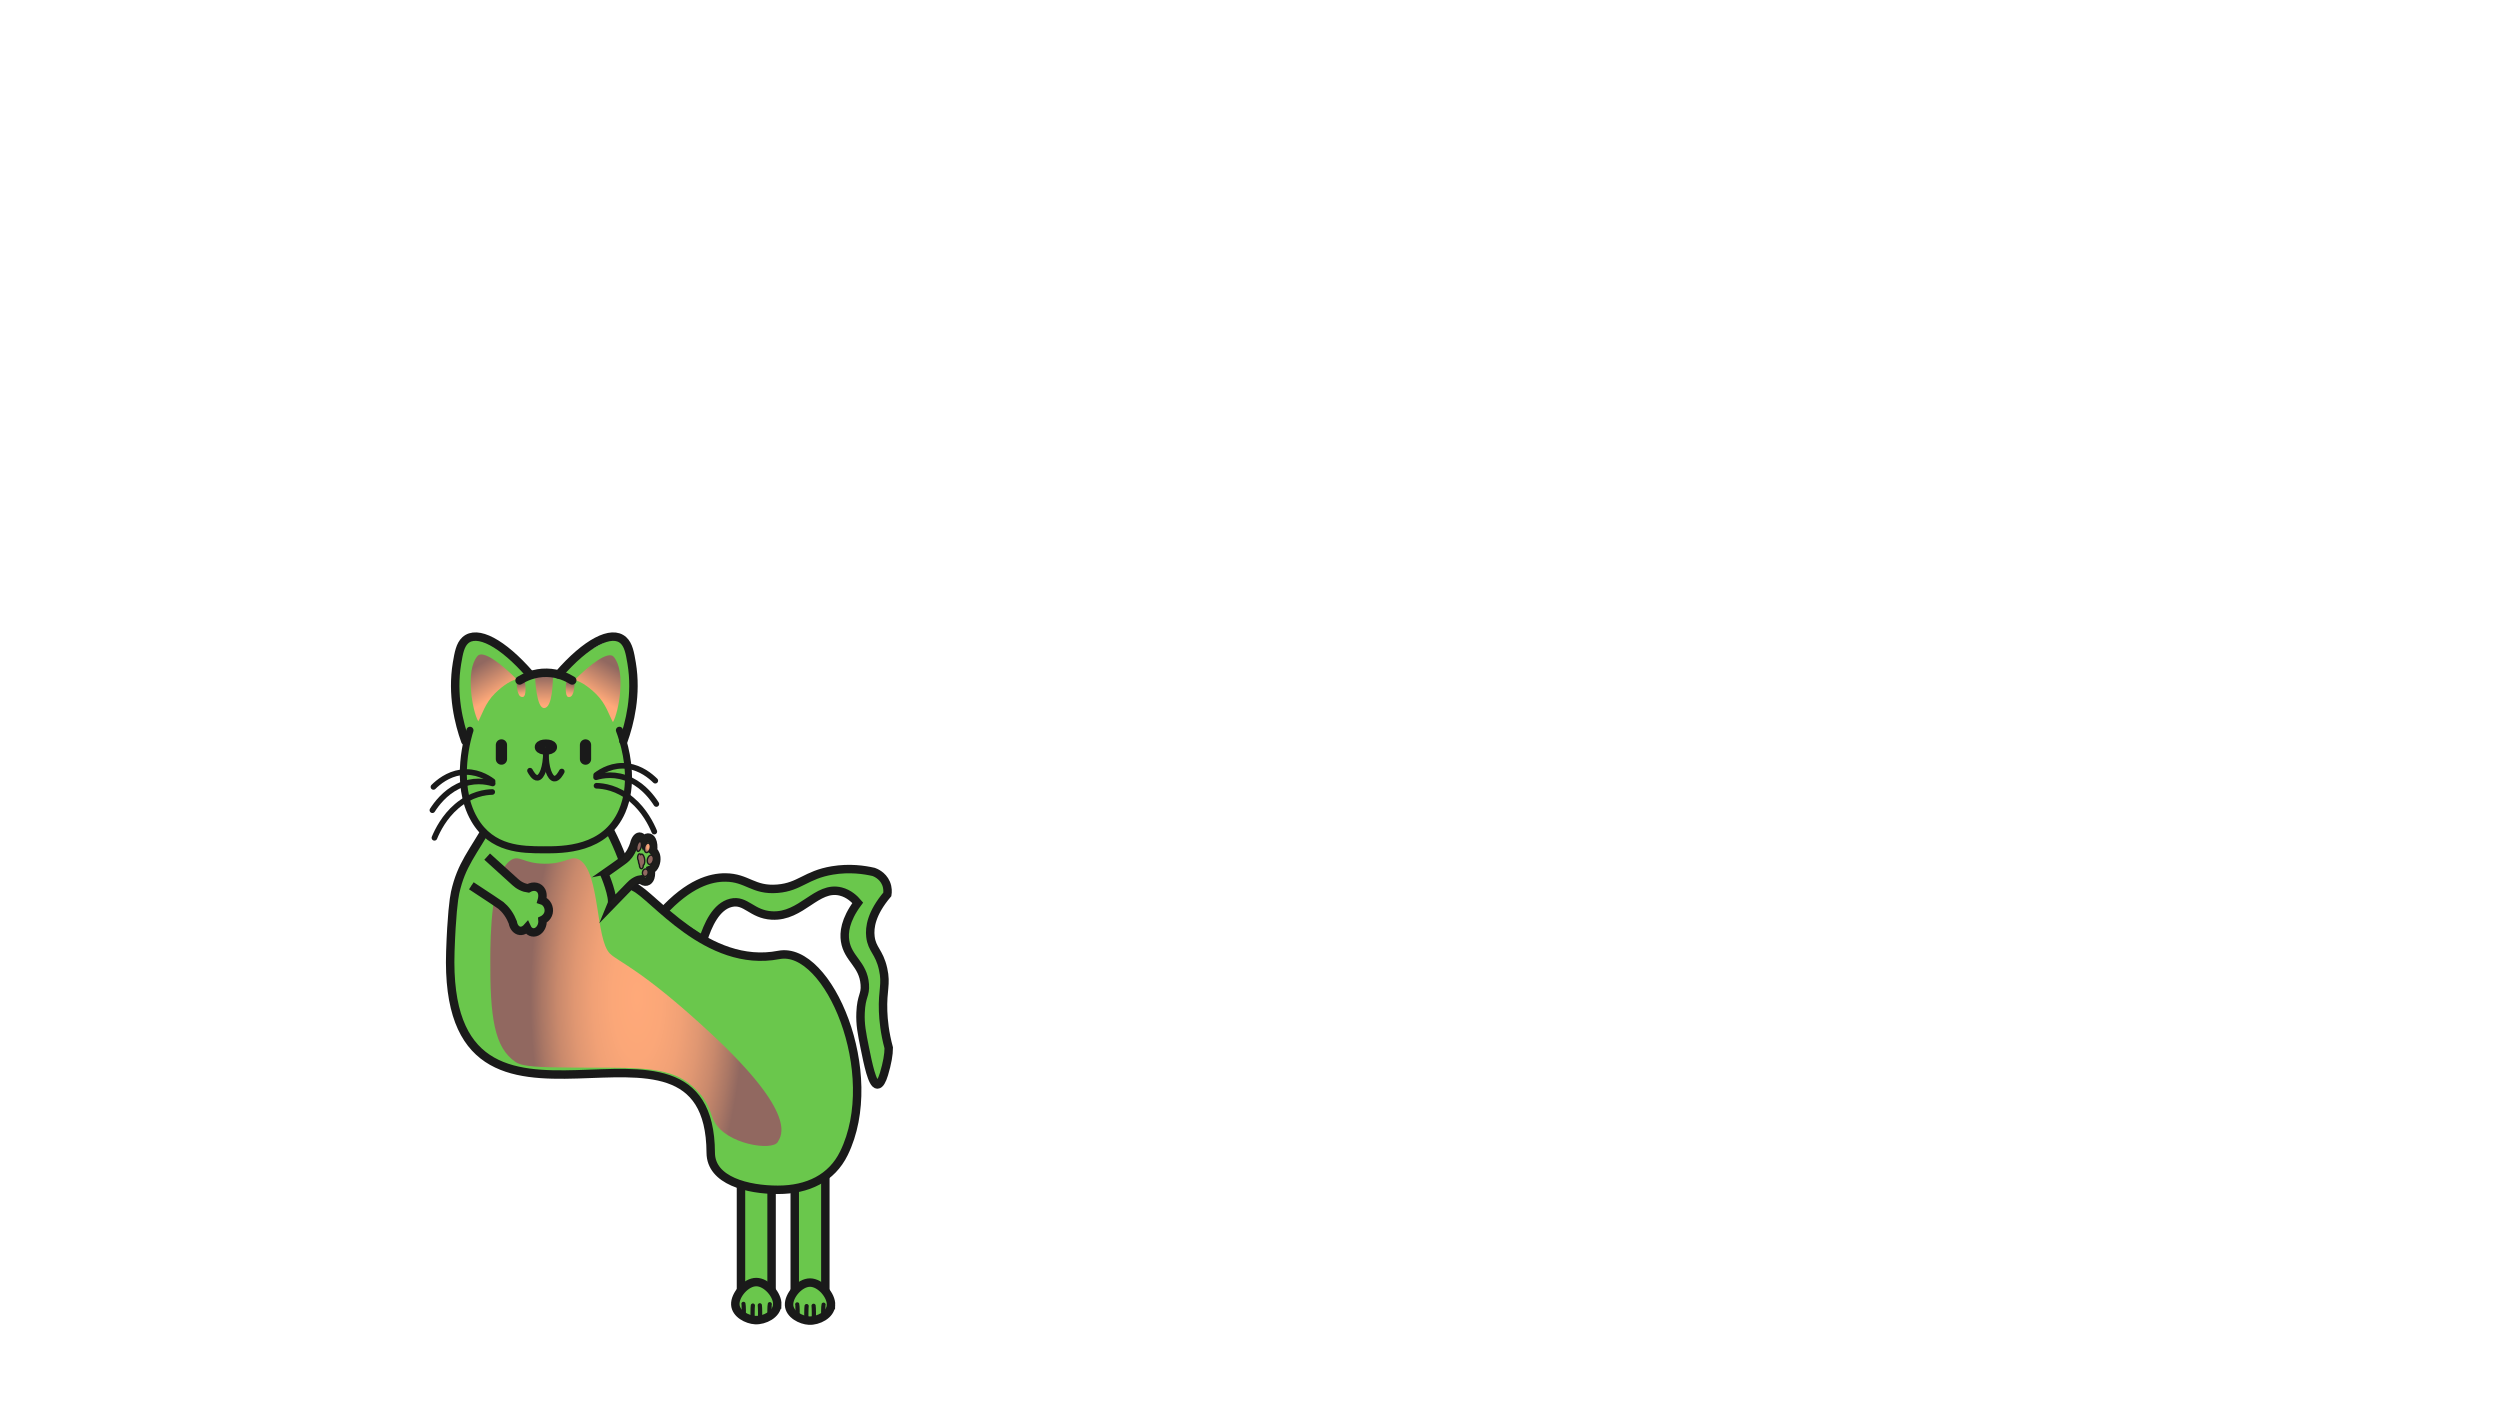
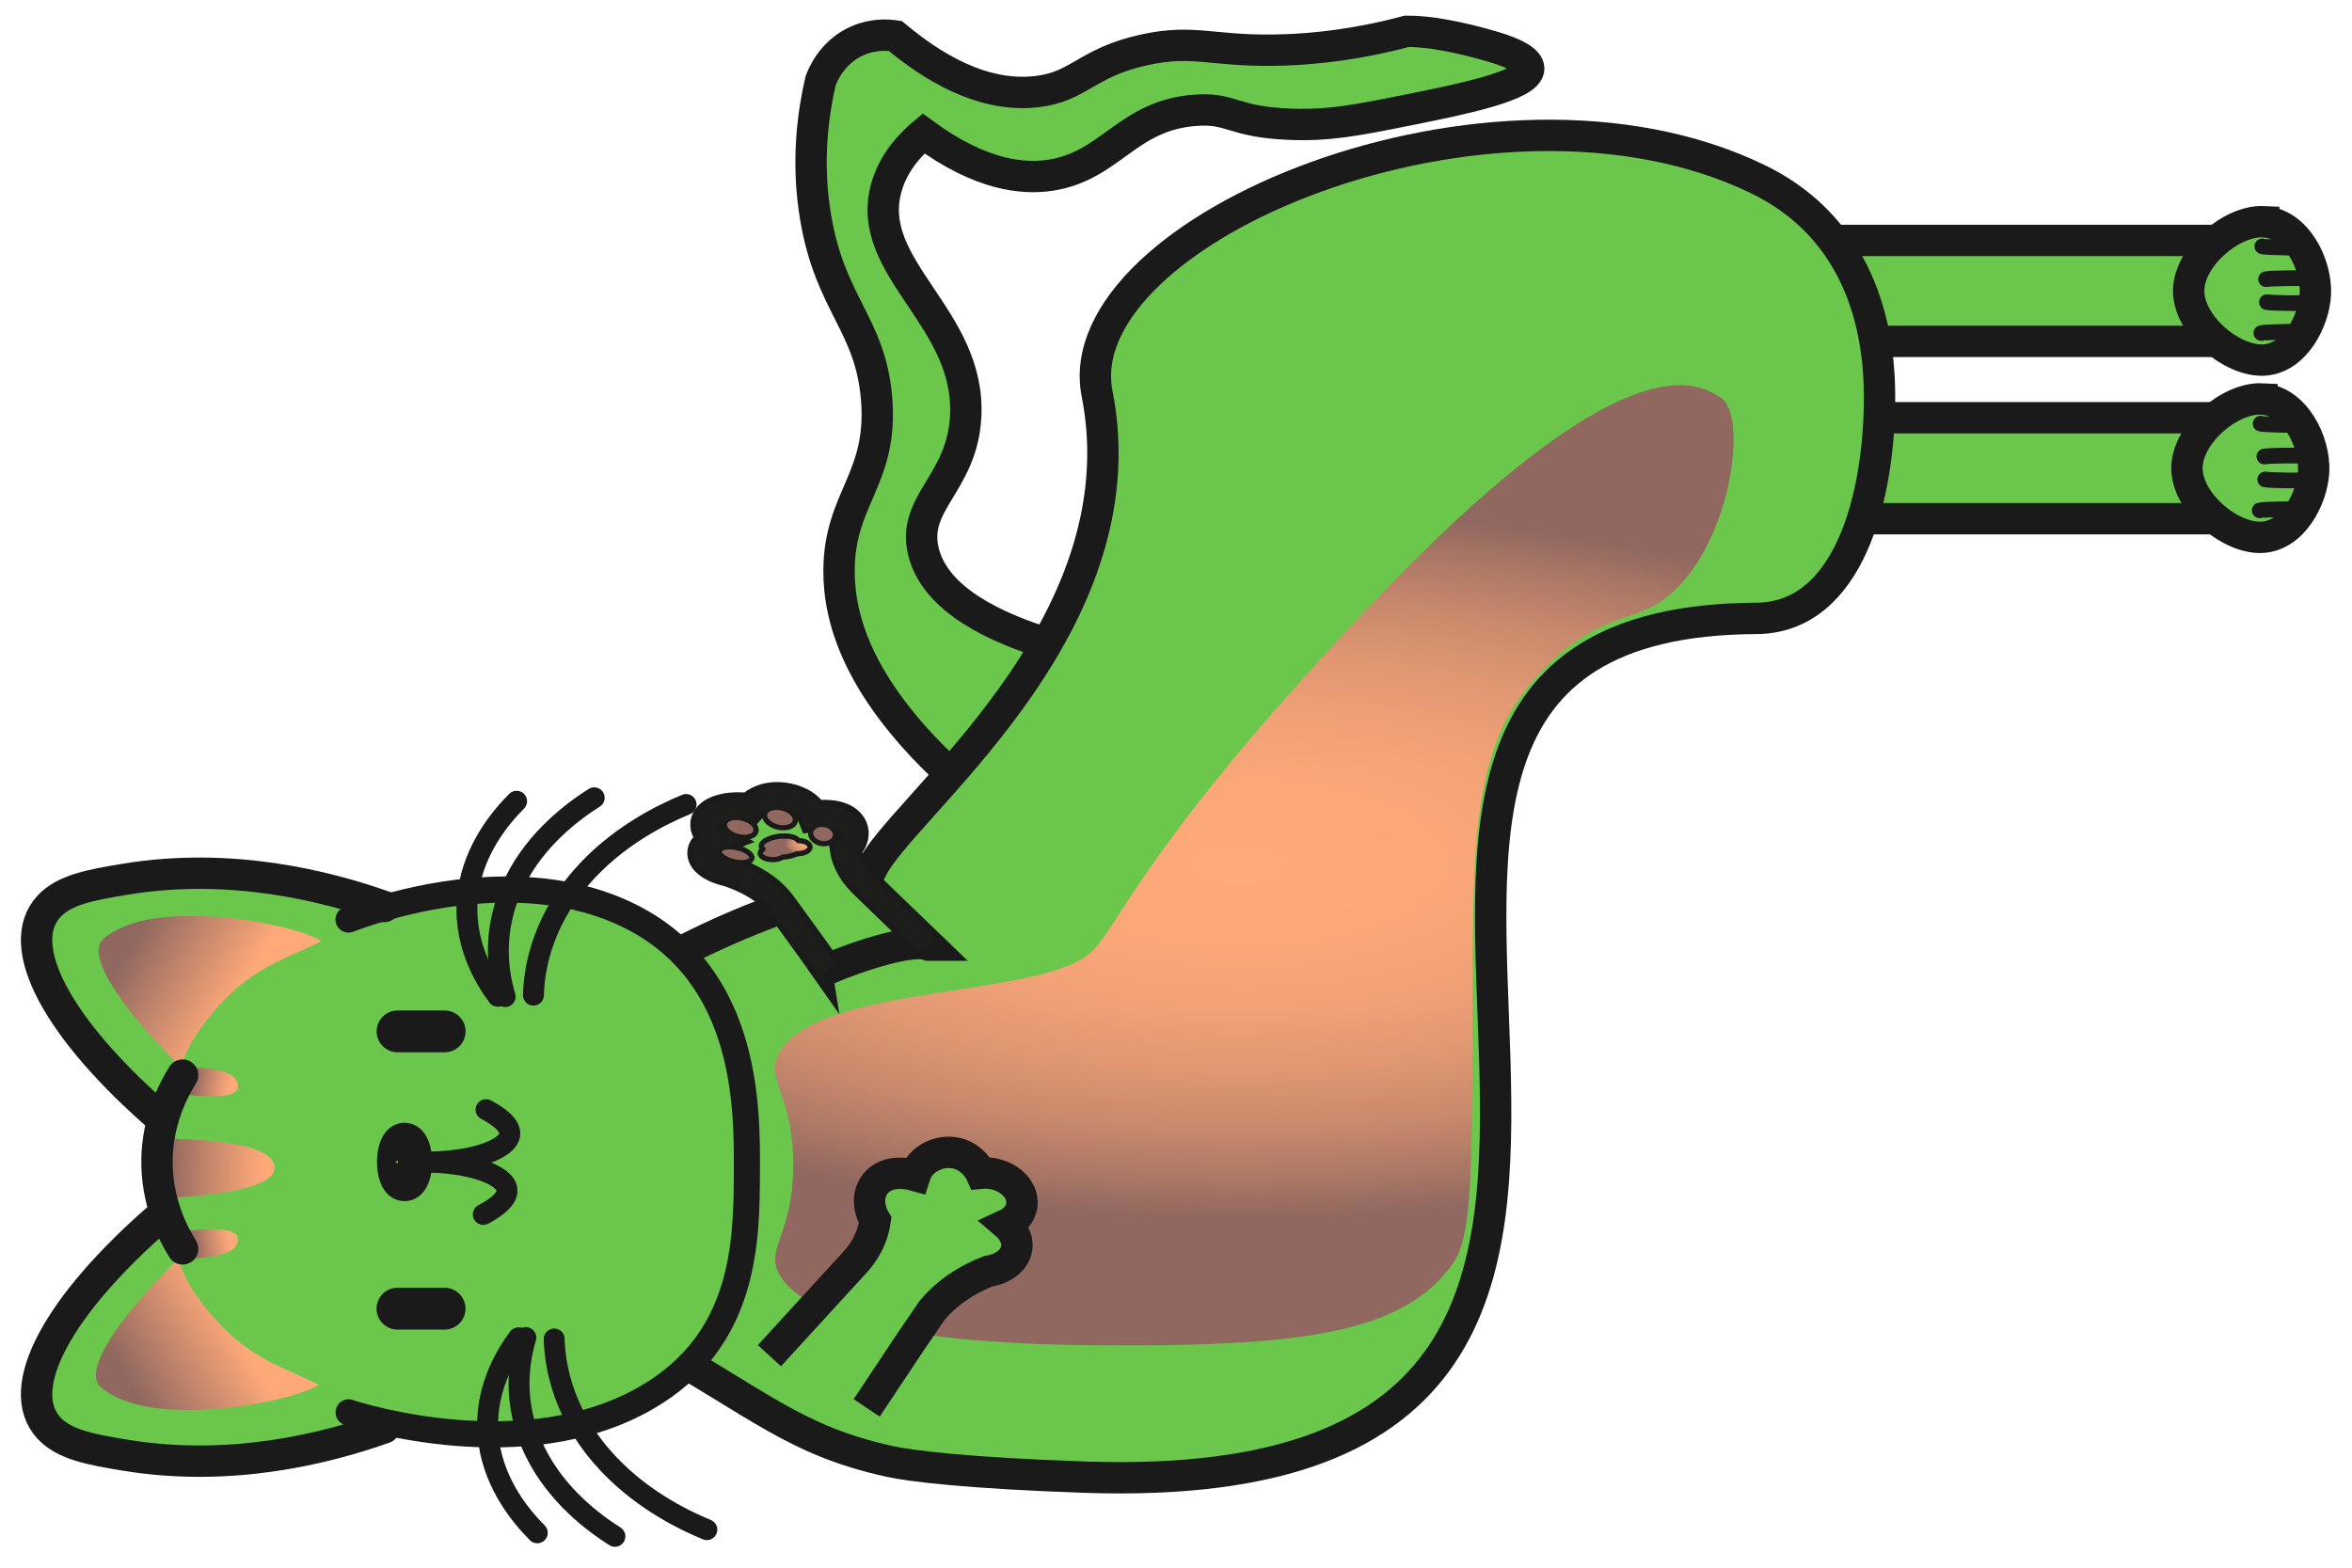
- <svg xmlns="http://www.w3.org/2000/svg" xmlns:xlink="http://www.w3.org/1999/xlink" id="S" viewBox="0 0 1774.99 1010">
+ <svg xmlns="http://www.w3.org/2000/svg" xmlns:xlink="http://www.w3.org/1999/xlink" id="Calque_1" viewBox="0 0 450 300">
  <defs>
-     <style>.cls-1{fill:url(#Dégradé_sans_nom_1085-4);}.cls-1,.cls-2,.cls-3,.cls-4,.cls-5,.cls-6,.cls-7,.cls-8,.cls-9,.cls-10,.cls-11,.cls-12{stroke:#1a1a1a;}.cls-1,.cls-2,.cls-3,.cls-4,.cls-5,.cls-8,.cls-13,.cls-10{stroke-miterlimit:10;}.cls-2{fill:url(#Dégradé_sans_nom_1085-6);}.cls-3{fill:url(#Dégradé_sans_nom_1085-5);}.cls-4{fill:url(#Dégradé_sans_nom_1085-2);}.cls-5{fill:url(#Dégradé_sans_nom_1085-3);}.cls-6{stroke-width:5px;}.cls-6,.cls-7,.cls-8,.cls-13,.cls-9,.cls-12{fill:none;}.cls-6,.cls-7,.cls-8,.cls-9,.cls-11,.cls-12{stroke-linecap:round;}.cls-6,.cls-7,.cls-9,.cls-11,.cls-12{stroke-linejoin:round;}.cls-14{fill:url(#Dégradé_sans_nom_25-2);}.cls-14,.cls-15,.cls-16,.cls-17,.cls-18,.cls-19,.cls-20,.cls-21{stroke-width:0px;}.cls-15{fill:url(#Dégradé_sans_nom_25-3);}.cls-16{fill:url(#Dégradé_sans_nom_26-2);}.cls-17{fill:url(#Dégradé_sans_nom_1086);}.cls-18{fill:url(#Dégradé_sans_nom_1085);}.cls-7,.cls-8,.cls-13{stroke-width:4px;}.cls-13{stroke:#1d1d1b;}.cls-9{stroke-width:8px;}.cls-10,.cls-11,.cls-19{fill:#6ac74c;}.cls-10,.cls-12{stroke-width:6px;}.cls-11{stroke-width:3px;}.cls-20{fill:url(#Dégradé_sans_nom_26);}.cls-21{fill:url(#Dégradé_sans_nom_25);}</style>
-     <radialGradient id="Dégradé_sans_nom_1085" cx="343.47" cy="746.67" fx="343.47" fy="746.67" r="152.57" gradientTransform="translate(256.61 -344.66) scale(.57 1.41)" gradientUnits="userSpaceOnUse">
+     <style>.cls-1{fill:url(#Dégradé_sans_nom_7-6);}.cls-1,.cls-2,.cls-3,.cls-4,.cls-5,.cls-6,.cls-7,.cls-8,.cls-9,.cls-10,.cls-11,.cls-12,.cls-13{stroke:#1a1a1a;}.cls-1,.cls-5,.cls-14,.cls-7{stroke-miterlimit:10;}.cls-2{stroke-width:5px;}.cls-2,.cls-3,.cls-4,.cls-5,.cls-6,.cls-8,.cls-13{stroke-linecap:round;}.cls-2,.cls-3,.cls-4,.cls-6,.cls-8,.cls-13{stroke-linejoin:round;}.cls-2,.cls-3,.cls-5,.cls-14,.cls-6,.cls-13{fill:none;}.cls-15{fill:url(#Dégradé_sans_nom_11-2);}.cls-15,.cls-16,.cls-17,.cls-18,.cls-19,.cls-20,.cls-21,.cls-22{stroke-width:0px;}.cls-16{fill:url(#Dégradé_sans_nom_12-2);}.cls-17{fill:url(#Dégradé_sans_nom_12-3);}.cls-18{fill:url(#Dégradé_sans_nom_7);}.cls-19{fill:url(#Dégradé_sans_nom_2);}.cls-3,.cls-5,.cls-14{stroke-width:4px;}.cls-4{fill:#1a1a1a;}.cls-4,.cls-6{stroke-width:8px;}.cls-14{stroke:#1d1d1b;}.cls-7,.cls-8,.cls-20{fill:#6ac74c;}.cls-7,.cls-13{stroke-width:6px;}.cls-8{stroke-width:3px;}.cls-9{fill:url(#Dégradé_sans_nom_7-3);stroke-miterlimit:10;stroke-width:1px;}.cls-10{fill:url(#Dégradé_sans_nom_7-5);stroke-miterlimit:10;stroke-width:1px;}.cls-11{fill:url(#Dégradé_sans_nom_7-2);stroke-miterlimit:10;stroke-width:1px;}.cls-12{fill:url(#Dégradé_sans_nom_7-4);stroke-miterlimit:10;stroke-width:1px;}.cls-21{fill:url(#Dégradé_sans_nom_12);}.cls-22{fill:url(#Dégradé_sans_nom_11);}</style>
+     <radialGradient id="Dégradé_sans_nom_7" cx="-160.14" cy="-48.32" fx="-160.14" fy="-48.32" r="152.57" gradientTransform="translate(175.79 83.63) rotate(-90) scale(.51 -1.27)" gradientUnits="userSpaceOnUse">
      <stop offset="0" stop-color="#ffa979" />
      <stop offset=".2" stop-color="#fba778" />
      <stop offset=".36" stop-color="#f1a176" />
      <stop offset=".51" stop-color="#e09772" />
      <stop offset=".65" stop-color="#c9896c" />
      <stop offset=".78" stop-color="#aa7765" />
      <stop offset=".87" stop-color="#916860" />
    </radialGradient>
-     <radialGradient id="Dégradé_sans_nom_1086" cx="2119.55" cy="1772.07" fx="2119.55" fy="1772.07" r="117.2" gradientTransform="translate(1025.17 397.69) rotate(118.5) scale(.28 .26) skewX(-8.57)" gradientUnits="userSpaceOnUse">
+     <radialGradient id="Dégradé_sans_nom_2" cx="1626.01" cy="-3346.89" fx="1626.01" fy="-3346.89" r="117.2" gradientTransform="translate(295.11 -577.43) rotate(28.26) scale(.25 -.23) skewX(9)" gradientUnits="userSpaceOnUse">
      <stop offset="0" stop-color="#c04c23" />
      <stop offset=".21" stop-color="#be4821" />
      <stop offset=".43" stop-color="#b83c1b" />
      <stop offset=".64" stop-color="#af2812" />
      <stop offset=".85" stop-color="#a20c05" />
      <stop offset=".93" stop-color="#9d0000" />
    </radialGradient>
-     <radialGradient id="Dégradé_sans_nom_1085-2" cx="433.5" cy="3135.06" fx="433.5" fy="3135.06" r="9.62" gradientTransform="translate(587.9 1334.38) rotate(-13.46) scale(.33 -.23) skewX(-5.65)" xlink:href="#Dégradé_sans_nom_1085" />
-     <radialGradient id="Dégradé_sans_nom_1085-3" cx="1172" cy="2846.85" fx="1172" fy="2846.85" r="9.62" gradientTransform="translate(717.82 1318.41) rotate(-26.16) scale(.37 -.26) skewX(-18.42)" xlink:href="#Dégradé_sans_nom_1085" />
-     <radialGradient id="Dégradé_sans_nom_1085-4" cx="1423.4" cy="2789.52" fx="1423.4" fy="2789.52" r="9.62" gradientTransform="translate(752.08 1303.06) rotate(-29.75) scale(.36 -.27) skewX(-22.59)" xlink:href="#Dégradé_sans_nom_1085" />
-     <radialGradient id="Dégradé_sans_nom_1085-5" cx="2621.38" cy="2504.7" fx="2621.38" fy="2504.7" r="9.62" gradientTransform="translate(918.26 1242.55) rotate(-44.85) scale(.25 -.31) skewX(-40.4)" xlink:href="#Dégradé_sans_nom_1085" />
-     <radialGradient id="Dégradé_sans_nom_1085-6" cx="1515.03" cy="3786.47" fx="1515.03" fy="3786.47" r="21.11" gradientTransform="translate(1056.73 573.91) rotate(-103.72) scale(.27 -.16) skewX(-16.45)" xlink:href="#Dégradé_sans_nom_1085" />
-     <linearGradient id="Dégradé_sans_nom_26" x1="351.48" y1="494.3" x2="336.4" y2="469" gradientUnits="userSpaceOnUse">
+     <radialGradient id="Dégradé_sans_nom_7-2" cx="2080.3" cy="-4057.38" fx="2080.3" fy="-4057.38" r="9.62" gradientTransform="translate(1081.29 454.38) rotate(-103.06) scale(.3 .2) skewX(5.7)" xlink:href="#Dégradé_sans_nom_7" />
+     <radialGradient id="Dégradé_sans_nom_7-3" cx="2927.84" cy="-3338.92" fx="2927.84" fy="-3338.92" r="9.62" gradientTransform="translate(1111.44 357.72) rotate(-115.74) scale(.33 .23) skewX(18.57)" xlink:href="#Dégradé_sans_nom_7" />
+     <radialGradient id="Dégradé_sans_nom_7-4" cx="3264.98" cy="-3145.15" fx="3264.98" fy="-3145.15" r="9.62" gradientTransform="translate(1108.04 335.15) rotate(-119.33) scale(.32 .24) skewX(22.78)" xlink:href="#Dégradé_sans_nom_7" />
+     <radialGradient id="Dégradé_sans_nom_7-5" cx="5051.25" cy="-2260.59" fx="5051.25" fy="-2260.59" r="9.62" gradientTransform="translate(1077.11 219.17) rotate(-134.41) scale(.22 .28) skewX(40.76)" xlink:href="#Dégradé_sans_nom_7" />
+     <radialGradient id="Dégradé_sans_nom_7-6" cx="3909.92" cy="-4742.66" fx="3909.92" fy="-4742.66" r="21.11" gradientTransform="translate(581.35 -624.79) rotate(166.41) scale(.24 .14) skewX(16.59)" xlink:href="#Dégradé_sans_nom_7" />
+     <linearGradient id="Dégradé_sans_nom_11" x1="122.55" y1="313.82" x2="109.01" y2="336.53" gradientTransform="translate(358.85 376.99) rotate(-90) scale(1 -1)" gradientUnits="userSpaceOnUse">
      <stop offset="0" stop-color="#ffa979" />
      <stop offset=".85" stop-color="#916860" />
    </linearGradient>
-     <linearGradient id="Dégradé_sans_nom_25" x1="385.97" y1="500.81" x2="386.26" y2="480.08" gradientUnits="userSpaceOnUse">
+     <linearGradient id="Dégradé_sans_nom_12" x1="153.19" y1="308.02" x2="153.45" y2="326.64" gradientTransform="translate(358.85 376.99) rotate(-90) scale(1 -1)" gradientUnits="userSpaceOnUse">
      <stop offset="0" stop-color="#ffa979" />
      <stop offset=".2" stop-color="#ee9f75" />
      <stop offset=".6" stop-color="#c2856b" />
      <stop offset="1" stop-color="#916860" />
    </linearGradient>
-     <linearGradient id="Dégradé_sans_nom_25-2" x1="370.98" y1="493.34" x2="369.75" y2="485.36" xlink:href="#Dégradé_sans_nom_25" />
-     <linearGradient id="Dégradé_sans_nom_26-2" x1="1403.84" y1="494.87" x2="1388.75" y2="469.57" gradientTransform="translate(1827.1) rotate(-180) scale(1 -1)" xlink:href="#Dégradé_sans_nom_26" />
-     <linearGradient id="Dégradé_sans_nom_25-3" x1="1546.64" y1="493.38" x2="1545.41" y2="485.4" gradientTransform="translate(1950.48) rotate(-180) scale(1 -1)" xlink:href="#Dégradé_sans_nom_25" />
+     <linearGradient id="Dégradé_sans_nom_12-2" x1="139.87" y1="314.73" x2="138.77" y2="321.9" xlink:href="#Dégradé_sans_nom_12" />
+     <linearGradient id="Dégradé_sans_nom_11-2" x1="1792.78" y1="313.3" x2="1779.23" y2="336.01" gradientTransform="translate(358.85 -1602.11) rotate(90)" xlink:href="#Dégradé_sans_nom_11" />
+     <linearGradient id="Dégradé_sans_nom_12-3" x1="1933.42" y1="314.7" x2="1932.32" y2="321.86" gradientTransform="translate(358.85 -1725.49) rotate(90)" xlink:href="#Dégradé_sans_nom_12" />
  </defs>
-   <path class="cls-10" d="m470,648c19.17-21.01,34.6-25.06,45-25,15.61.09,19.66,9.43,37,8,15.98-1.31,20.13-9.87,39-13,12.17-2.02,22.58-.47,29.28,1.06,1,.35,6.27,2.33,8.72,7.94,1.5,3.43,1.22,6.57,1,8-11.38,13.47-12.74,23.47-12,30,1.05,9.28,6.23,10.58,9,23,2.46,11.02-.55,14.74,0,30,.23,6.24,1.08,15.19,4,26,.03,4.45-1.09,10.93-3.39,18.58-1.39,4.62-2.99,7.39-4.61,7.42-3.74.07-6.73-14.78-9-26-2.15-10.67-3.35-16.58-3-25,.51-12.28,3.56-12.2,3-20-1.06-14.64-12.06-18.09-14-31-.86-5.7-.16-14.66,9-27-2.22-2.61-6.19-6.51-12-8-17.19-4.41-27.72,18.16-49,17-14.36-.78-18.46-11.54-29-9-10.47,2.52-16.48,15.56-20,27-9.67-6.67-19.33-13.33-29-20Z" />
-   <rect class="cls-10" x="526.09" y="835.26" width="21.73" height="96" />
-   <path class="cls-10" d="m551.84,926.26c-.34,6.94-9.12,11.34-15.64,11-5.62-.29-13.79-4.33-14.13-11-.34-6.8,7.48-16.01,14.89-16,7.37.01,15.22,9.17,14.89,16Z" />
-   <path class="cls-11" d="m527.87,925.76c.19.4.38,8.72.25,9.07" />
-   <path class="cls-11" d="m546.54,925.96c-.19.4-.38,8.72-.25,9.07" />
-   <path class="cls-11" d="m539.47,926.76c.22,1.03.29,8.45.11,9.43" />
-   <path class="cls-11" d="m534.53,926.94c-.22,1.03-.29,8.45-.11,9.43" />
-   <rect class="cls-10" x="564.26" y="835.62" width="21.73" height="96" />
-   <path class="cls-10" d="m590.01,926.62c-.34,6.94-9.12,11.34-15.64,11-5.62-.29-13.79-4.33-14.13-11-.34-6.8,7.48-16.01,14.89-16,7.37.01,15.22,9.17,14.89,16Z" />
-   <path class="cls-11" d="m566.05,926.12c.19.4.38,8.72.25,9.07" />
-   <path class="cls-11" d="m584.71,926.32c-.19.4-.38,8.72-.25,9.07" />
-   <path class="cls-11" d="m577.65,927.12c.22,1.03.29,8.45.11,9.43" />
-   <path class="cls-11" d="m572.7,927.3c-.22,1.03-.29,8.45-.11,9.43" />
-   <path class="cls-10" d="m553,678c35.17-6.82,73.87,84.27,46.17,140.84-8.65,17.67-25.63,25.92-46.92,25.92s-47.53-6.44-47.63-26.27c-.63-127.49-190.63,26.51-184.88-142.98.85-24.96,2.41-37.3,3.4-41.75,4.52-20.2,12.13-27.39,26.1-52,1.13-2,30.27,12.49,38.58,12,7.16-.42,39.71-14,39.71-14,17.4,29.39,18.47,48.24,22.69,50,13.03,5.43,51.77,58.14,102.78,48.24Z" />
-   <path class="cls-18" d="m552.25,810.76c-3.78,6.72-36.89,1.68-45.25-14.76-2.27-4.46-2.71-9.74-8-17,0,0-5.01-6.87-13-12-16.5-10.6-42.94-8.67-78-9-24.43-.23-36.75-.42-42-4-15.06-10.28-18.17-31.63-17.89-74.46.09-13.38.38-59.83,14.75-68.95,5.94-3.77,8.47,2.52,23.83,2.65,15.92.13,18.77-6.58,24.96-2.65,14.34,9.12,11.16,56.21,21.35,66.4,6,6,22.66,11.17,72,57,61.93,57.52,49.62,72.54,47.25,76.76Z" />
-   <path class="cls-17" d="m345.88,608.21c2.23,5.05-10.76,20.73-11.23,20.69,7.35,4.74,13.55,8.93,18.7,12.34,2.04,1.35,5.3,3.5,8.08,8.01,1.34,2.17,2.15,4.22,2.63,5.61.75,4.04,3.31,6.59,6,6.37,2.07-.17,3.58-1.94,4.05-2.53,2.29,3.7,6.33,4.16,8.77,1.82,1.68-1.61,2.51-4.45,2.29-7.26.4-.15,3.31-1.32,4.27-4.31,1.08-3.38-.66-8.07-4.74-9.75.41-1.12,1.11-3.51.39-5.65-1.11-3.33-5.33-5.02-10.06-2.82-1.24-.29-3.1-.83-5.21-1.9-3.06-1.55-5.07-3.42-6.04-4.31-3.64-3.36-9.89-8.97-17.9-16.31Z" />
-   <path class="cls-10" d="m334.65,628.9l14.5,9.55,6.52,4.42c1.38,1.15,3.09,2.82,4.76,5.17,1.75,2.47,2.89,4.91,3.64,6.82.53,3.35,2.58,5.75,5.1,6.04,2.62.3,4.62-1.83,4.95-2.2,1.35,2.89,4.24,4.07,6.89,2.83,2.73-1.27,4.51-4.78,4.16-8.27.22-.1,3.5-1.64,4.31-5.23.8-3.53-1.11-7.68-4.78-8.83.21-.73,1.02-3.86-.21-6.44-1.51-3.16-5.52-4.32-9.46-2.03-1.36-.19-3.15-.61-5.1-1.6-1.75-.88-3.12-1.95-4.11-2.87-6.65-6.02-13.29-12.04-19.94-18.07" />
-   <path class="cls-10" d="m434.28,642.12c1.9-4.58-4.98-21.61-5.28-21.63,5.15-3.57,9.5-6.76,13.12-9.35,1.43-1.03,3.72-2.65,5.92-6.64,1.06-1.91,1.77-3.79,2.2-5.07.86-3.82,2.73-5.93,4.43-5.34,1.31.45,2.11,2.38,2.36,3.02,1.81-3.27,4.44-3.15,5.79-.53.93,1.79,1.2,4.67.79,7.36.24.21,2,1.75,2.33,4.78.38,3.43-1.17,7.74-3.94,8.79.16,1.14.38,3.56-.27,5.53-1.02,3.07-3.88,4.12-6.7,1.32-.82.11-2.06.37-3.51,1.12-2.1,1.08-3.56,2.6-4.27,3.33-2.64,2.74-7.16,7.31-12.97,13.31Z" />
-   <ellipse class="cls-4" cx="458.18" cy="619.6" rx="2.66" ry="2.07" transform="translate(-228.85 968.64) rotate(-80.45)" />
-   <ellipse class="cls-5" cx="461.72" cy="610.39" rx="3.35" ry="2.11" transform="translate(-241.32 912.85) rotate(-76.17)" />
-   <ellipse class="cls-1" cx="459.62" cy="601.93" rx="3.45" ry="2.04" transform="translate(-237.28 898.42) rotate(-75.68)" />
-   <ellipse class="cls-3" cx="453.77" cy="600.99" rx="3.56" ry="1.55" transform="translate(-233.97 907.79) rotate(-76.99)" />
-   <path class="cls-2" d="m454.97,606.79c.05-.05.09-.1.14-.15.82-.7,1.9.42,2.41,2.5s.26,4.35-.57,5.06c-.05.04-.1.08-.15.11-.02.97-.32,1.87-.82,2.3-.71.61-1.56,0-1.89-1.37-.09-.39-.14-.79-.13-1.19-.18-.35-.36-.84-.5-1.42s-.22-1.15-.24-1.64c-.16-.26-.3-.58-.39-.97-.33-1.37-.03-2.97.68-3.58.49-.42,1.05-.25,1.46.35Z" />
-   <path class="cls-13" d="m429,620.49l10.17-7.22,4.58-3.37c.99-.92,2.24-2.3,3.53-4.35,1.35-2.15,2.31-4.35,2.96-6.11.65-3.18,2.19-5.22,3.82-5.14,1.7.08,2.79,2.42,2.97,2.82,1.13-2.61,3.09-3.35,4.68-1.78,1.63,1.62,2.44,5.27,1.9,8.6.13.13,2.09,2.08,2.28,5.68.18,3.53-1.42,7.29-3.88,7.89.07.74.3,3.89-.73,6.21-1.26,2.85-3.93,3.42-6.25.64-.89,0-2.07.15-3.42.83-1.2.61-2.18,1.45-2.9,2.2-4.81,4.91-9.63,9.81-14.44,14.72" />
-   <polygon class="cls-19" points="331.04 528.9 322.08 489 328.95 456.16 338.84 452 362.36 464.81 377.52 483.12 331.04 528.9" />
-   <polygon class="cls-19" points="442.11 530.01 451.07 490.11 444.2 457.27 434.31 453.11 410.79 465.92 395.63 484.23 442.11 530.01" />
-   <path class="cls-19" d="m445.86,542.64c.11,1.13,2.21,25.37-10.39,43.66-12.28,17.82-30.42,18.22-47.87,18.59-15.85.34-29.16.63-41.26-11.72-11.3-11.53-19.25-31.74-17.01-50.53,1.16-9.7,4.98-19.92,10.39-31.13,4.62-9.57,6.51-14.27,12.13-20.01,11.47-11.73,26.2-11.03,35.75-11.12,9.56-.08,23.3-.2,35.28,11.52,7.2,7.04,10.64,17.59,14.17,25.47,3.63,8.1,7.75,14.4,8.82,25.26Z" />
-   <path class="cls-20" d="m366.89,482.31c-10.44-10.51-24.04-21.31-27.95-16.47-4.41,5.46-5.35,14.55-4.41,25.67.64,7.48,2.83,16.98,5.04,20.62,2.68-4.65,4.88-12.94,11.81-19.81,6.42-6.37,12.5-9.65,15.51-10Z" />
-   <path class="cls-21" d="m379.88,480.59c.15,1.68.94,22.05,6.38,22.13,6.38.1,6.21-20.71,6.38-22.33" />
-   <path class="cls-14" d="m366.89,485.54c.08,3.54.87,10.41,4.8,9.2,1.73-1.01,1.82-7.09.79-11.72" />
-   <path class="cls-16" d="m407.87,482.88c10.44-10.51,24.04-21.31,27.95-16.47,4.41,5.46,5.35,14.55,4.41,25.67-.64,7.48-2.83,16.98-5.04,20.62-2.68-4.65-4.88-12.94-11.81-19.81-6.42-6.37-12.5-9.65-15.51-10Z" />
-   <path class="cls-15" d="m407.93,485.58c-.08,3.54-.87,10.41-4.8,9.2-1.73-1.01-1.82-7.09-.79-11.72" />
-   <path class="cls-6" d="m333.68,518.49c-.77,2.3-12,37.49,3.15,63.46,12.4,21.26,33.73,21.36,48.98,21.42,13.95.06,43.99.19,55.91-27.49,7.78-18.07,3.81-38.68.59-49.82-1.08-3.75-2.09-6.43-2.53-7.58" />
-   <path class="cls-12" d="m396.65,478.89c19.55-22.48,37.58-31.96,45.98-24.25,3.61,3.31,4.63,9.05,5.83,16.17,3.77,22.5-1.42,42.83-5.87,55.28" />
-   <path class="cls-12" d="m376.29,478.89c-19.55-22.48-37.58-31.96-45.98-24.25-3.61,3.31-4.63,9.05-5.83,16.17-3.77,22.5,1.42,42.83,5.87,55.28" />
-   <path class="cls-12" d="m368.89,483.12c3.48-2.14,10.35-5.64,19.37-5.46,8.28.16,14.61,3.35,18.03,5.46" />
-   <ellipse class="cls-9" cx="387.59" cy="530.41" rx="3.94" ry="1.41" />
-   <path class="cls-7" d="m387.59,534c0,10.72-2.86,17.85-5.91,18.24-2.48.32-4.76-3.87-5.39-5.06" />
-   <path class="cls-7" d="m387.56,534.59c0,10.72,2.86,17.85,5.91,18.24,2.48.32,4.76-3.87,5.39-5.06" />
-   <line class="cls-9" x1="356.02" y1="528.9" x2="356.02" y2="538.95" />
-   <line class="cls-9" x1="415.71" y1="528.92" x2="415.71" y2="538.97" />
-   <path class="cls-8" d="m307.75,558.71c3.41-3.36,10.16-9,19.4-10.31,10.67-1.51,18.89,3.57,22.59,6.3" />
-   <path class="cls-8" d="m307,575.25c2.86-4.47,8.72-12.34,18.06-16.93,10.78-5.3,20.34-3.35,24.74-2.05" />
-   <path class="cls-8" d="m308.44,594.84c2.22-5.32,7-14.96,15.87-22.5,10.25-8.71,20.43-9.9,25.17-10.04" />
-   <path class="cls-8" d="m465.25,554.29c-3.41-3.36-10.16-9-19.4-10.31-10.67-1.51-18.89,3.57-22.59,6.3" />
-   <path class="cls-8" d="m466,570.83c-2.86-4.47-8.72-12.34-18.06-16.93-10.78-5.3-20.34-3.35-24.74-2.05" />
-   <path class="cls-8" d="m464.56,590.42c-2.22-5.32-7-14.96-15.87-22.5-10.25-8.71-20.43-9.9-25.17-10.04" />
+   <path class="cls-7" d="m182.97,149.11c-18.86-17.04-22.5-30.76-22.44-40,.08-13.88,8.47-17.48,7.18-32.89-1.18-14.2-8.86-17.89-11.67-34.67-1.81-10.82-.42-20.07.95-26.03.31-.89,2.09-5.57,7.13-7.75,3.08-1.33,5.9-1.08,7.18-.89,12.09,10.12,21.07,11.32,26.93,10.67,8.33-.93,9.5-5.54,20.65-8,9.89-2.19,13.23.49,26.93,0,5.6-.2,13.64-.96,23.34-3.56,4-.03,9.81.97,16.68,3.01,4.15,1.24,6.63,2.66,6.66,4.1.06,3.32-13.27,5.98-23.34,8-9.58,1.91-14.89,2.98-22.44,2.67-11.02-.45-10.95-3.16-17.96-2.67-13.14.94-16.24,10.72-27.83,12.44-5.12.76-13.16.14-24.24-8-2.34,1.97-5.84,5.5-7.18,10.67-3.96,15.28,16.3,24.64,15.26,43.56-.7,12.76-10.36,16.41-8.08,25.78,2.26,9.31,13.97,14.65,24.24,17.78-5.99,8.6-11.97,17.18-17.96,25.78Z" />
+   <rect class="cls-7" x="351.09" y="79.94" width="86.19" height="19.32" />
+   <path class="cls-7" d="m432.78,76.36c6.23.3,10.18,8.11,9.88,13.9-.26,5-3.89,12.26-9.88,12.56-6.1.3-14.37-6.65-14.36-13.24,0-6.55,8.23-13.53,14.36-13.24h0Z" />
+   <path class="cls-8" d="m432.34,97.67c.36-.17,7.83-.34,8.14-.22" />
+   <path class="cls-8" d="m432.52,81.08c.36.17,7.83.34,8.14.22" />
+   <path class="cls-8" d="m433.23,87.36c.92-.2,7.59-.26,8.47-.1" />
+   <path class="cls-8" d="m433.4,91.75c.92.2,7.59.26,8.47.1" />
+   <rect class="cls-7" x="351.41" y="46.01" width="86.19" height="19.32" />
+   <path class="cls-7" d="m433.11,42.44c6.23.3,10.18,8.11,9.88,13.9-.26,5-3.89,12.26-9.88,12.56-6.1.3-14.37-6.65-14.36-13.24,0-6.55,8.23-13.53,14.36-13.24h0Z" />
+   <path class="cls-8" d="m432.66,63.73c.36-.17,7.83-.34,8.14-.22" />
+   <path class="cls-8" d="m432.84,47.15c.36.17,7.83.34,8.14.22" />
+   <path class="cls-8" d="m433.56,53.42c.92-.2,7.59-.26,8.47-.1" />
+   <path class="cls-8" d="m433.72,57.82c.92.2,7.59.26,8.47.1" />
+   <path class="cls-7" d="m209.9,75.33c-6.12-31.26,75.66-65.66,126.44-41.04,15.86,7.69,23.27,22.78,23.27,41.71,0,18.92-5.78,42.25-23.58,42.34-114.46.56,23.8,169.45-128.36,164.34-22.41-.76-33.49-2.14-37.48-3.02-18.14-4.02-24.59-10.78-46.68-23.2-1.8-1,11.21-26.91,10.77-34.29-.38-6.36-12.57-35.3-12.57-35.3,26.39-15.47,43.31-16.42,44.89-20.17,4.87-11.58,52.2-46.02,43.31-91.36h0Z" />
+   <path class="cls-18" d="m329.09,76c6.03,3.36,1.51,32.79-13.25,40.22-4,2.02-8.74,2.41-15.26,7.11,0,0-6.17,4.45-10.77,11.56-9.52,14.67-7.78,38.17-8.08,69.33-.21,21.72-.38,32.67-3.59,37.33-9.23,13.39-28.4,16.15-66.85,15.9-12.01-.08-53.71-.34-61.9-13.11-3.38-5.28,2.26-7.53,2.38-21.18.12-14.15-5.91-16.68-2.38-22.19,8.19-12.75,50.46-9.92,59.61-18.98,5.39-5.33,10.03-20.14,51.17-64,51.64-55.05,65.13-44.11,68.91-42h0Z" />
+   <path class="cls-19" d="m147.25,259.44c4.53-1.98,18.61,9.56,18.58,9.98,4.26-6.53,8.02-12.04,11.08-16.62,1.21-1.81,3.14-4.71,7.19-7.18,1.95-1.19,3.79-1.91,5.04-2.34,3.63-.67,5.92-2.94,5.72-5.33-.15-1.84-1.74-3.18-2.27-3.6,3.32-2.04,3.73-5.63,1.63-7.8-1.45-1.49-4-2.23-6.52-2.04-.13-.36-1.19-2.94-3.87-3.8-3.03-.96-7.25.59-8.75,4.21-1.01-.36-3.15-.99-5.07-.35-2.99.99-4.51,4.74-2.53,8.94-.26,1.1-.75,2.76-1.71,4.63-1.39,2.72-3.07,4.51-3.87,5.37-3.02,3.24-8.05,8.79-14.64,15.91h0Z" />
+   <path class="cls-7" d="m165.82,269.42l8.57-12.89,3.97-5.8c1.03-1.23,2.53-2.75,4.64-4.23,2.22-1.56,4.41-2.57,6.12-3.24,3.01-.47,5.16-2.29,5.42-4.53.27-2.33-1.64-4.11-1.98-4.4,2.59-1.2,3.65-3.77,2.54-6.12-1.14-2.43-4.29-4.01-7.42-3.7-.09-.2-1.47-3.11-4.7-3.83-3.17-.71-6.89.99-7.93,4.25-.66-.19-3.47-.91-5.78.19-2.84,1.34-3.88,4.91-1.82,8.41-.17,1.21-.55,2.8-1.44,4.53-.79,1.56-1.75,2.77-2.58,3.65-5.4,5.91-10.81,11.81-16.22,17.72" />
+   <path class="cls-7" d="m177.69,180.86c-4.11-1.69-19.4,4.43-19.42,4.69-3.21-4.58-6.07-8.44-8.39-11.66-.92-1.27-2.38-3.31-5.96-5.26-1.71-.94-3.4-1.57-4.55-1.96-3.43-.76-5.32-2.43-4.79-3.94.4-1.16,2.14-1.88,2.71-2.1-2.94-1.61-2.83-3.95-.48-5.15,1.61-.83,4.19-1.07,6.61-.7.19-.21,1.57-1.78,4.29-2.07,3.08-.34,6.95,1.04,7.89,3.5,1.02-.14,3.2-.34,4.96.24,2.76.91,3.7,3.45,1.19,5.96.1.73.33,1.83,1.01,3.12.97,1.87,2.33,3.16,2.99,3.8,2.46,2.35,6.56,6.36,11.95,11.53Z" />
+   <ellipse class="cls-11" cx="157.48" cy="159.62" rx="1.84" ry="2.39" transform="translate(-25.23 289.6) rotate(-80.82)" />
+   <ellipse class="cls-9" cx="149.23" cy="156.45" rx="1.88" ry="3.01" transform="translate(-37.79 264.94) rotate(-76.47)" />
+   <ellipse class="cls-12" cx="141.63" cy="158.33" rx="1.81" ry="3.1" transform="translate(-46.33 257.32) rotate(-75.96)" />
+   <ellipse class="cls-10" cx="140.74" cy="163.56" rx="1.38" ry="3.19" transform="translate(-49.99 264.47) rotate(-77.17)" />
+   <path class="cls-1" d="m145.97,162.47s-.09-.08-.13-.12c-.63-.73.38-1.69,2.24-2.14s3.91-.23,4.54.51c.04.04.07.09.1.13.87.02,1.68.28,2.06.73.55.63,0,1.39-1.23,1.68-.35.08-.71.12-1.07.12-.31.16-.75.32-1.27.44s-1.03.2-1.47.21c-.23.14-.52.27-.87.35-1.23.29-2.67.03-3.21-.6-.38-.44-.22-.93.31-1.3h0Z" />
+   <path class="cls-14" d="m158.27,185.56l-6.48-9.04-3.03-4.07c-.83-.88-2.06-1.99-3.91-3.14-1.93-1.2-3.91-2.05-5.49-2.63-2.85-.58-4.69-1.95-4.61-3.4.07-1.51,2.17-2.48,2.53-2.64-2.34-1-3.01-2.75-1.6-4.16,1.45-1.45,4.73-2.17,7.72-1.69.12-.12,1.87-1.86,5.1-2.03,3.17-.16,6.54,1.26,7.08,3.45.66-.06,3.49-.27,5.58.65,2.56,1.12,3.07,3.49.57,5.56,0,.79.13,1.84.75,3.04.55,1.07,1.3,1.94,1.98,2.58,4.41,4.28,8.81,8.56,13.22,12.84" />
+   <polygon class="cls-20" points="76.04 272.63 40.22 280.6 10.74 274.49 7 265.7 18.5 244.79 34.94 231.32 76.04 272.63" />
+   <polygon class="cls-20" points="77.04 173.9 41.22 165.94 11.73 172.04 8 180.84 19.5 201.74 35.94 215.22 77.04 173.9" />
+   <path class="cls-20" d="m88.38,170.57c1.01-.1,22.78-1.96,39.2,9.24,16,10.92,16.36,27.04,16.69,42.55.31,14.09.57,25.92-10.52,36.68-10.35,10.04-28.5,17.11-45.36,15.12-8.71-1.03-17.88-4.43-27.95-9.24-8.59-4.11-12.81-5.79-17.96-10.78-10.53-10.2-9.9-23.29-9.98-31.78-.07-8.5-.18-20.71,10.34-31.36,6.32-6.4,15.79-9.46,22.87-12.6,7.27-3.23,12.93-6.89,22.68-7.84h0Z" />
+   <path class="cls-22" d="m34.21,240.76c-9.44,9.28-19.13,21.37-14.79,24.84,4.9,3.92,13.06,4.76,23.05,3.92,6.72-.57,15.24-2.52,18.51-4.48-4.17-2.38-11.62-4.34-17.79-10.5-5.72-5.71-8.66-11.11-8.98-13.79h0Z" />
+   <path class="cls-21" d="m32.67,229.22c1.51-.13,19.8-.84,19.87-5.67.09-5.67-18.59-5.52-20.05-5.67" />
+   <path class="cls-16" d="m37.11,240.76c3.18-.07,9.35-.77,8.26-4.27-.91-1.54-6.37-1.62-10.52-.7" />
+   <path class="cls-15" d="m34.73,204.34c-9.44-9.28-19.13-21.37-14.79-24.84,4.9-3.92,13.06-4.76,23.05-3.92,6.72.57,15.24,2.52,18.51,4.48-4.17,2.38-11.62,4.34-17.79,10.5-5.72,5.71-8.66,11.11-8.98,13.79h0Z" />
+   <path class="cls-17" d="m37.15,204.28c3.18.07,9.35.77,8.26,4.27-.91,1.54-6.37,1.62-10.52.7" />
+   <path class="cls-2" d="m66.7,270.28c2.06.68,33.66,10.67,56.97-2.8,19.09-11.02,19.18-29.98,19.23-43.54.05-12.4.17-39.1-24.68-49.7-16.22-6.92-34.73-3.39-44.73-.52-3.37.96-5.77,1.86-6.81,2.25" />
+   <path class="cls-13" d="m31.14,214.31c-20.18-17.38-28.69-33.4-21.77-40.87,2.97-3.21,8.12-4.12,14.52-5.18,20.2-3.35,38.45,1.26,49.63,5.22" />
+   <path class="cls-13" d="m31.14,232.41c-20.18,17.38-28.69,33.4-21.77,40.87,2.97,3.21,8.12,4.12,14.52,5.18,20.2,3.35,38.45-1.26,49.63-5.22" />
+   <path class="cls-13" d="m34.94,238.99c-1.92-3.09-5.06-9.2-4.9-17.22.14-7.36,3.01-12.99,4.9-16.03" />
+   <ellipse class="cls-4" cx="77.4" cy="222.36" rx="1.27" ry="3.5" />
+   <path class="cls-3" d="m80.62,222.36c9.62,0,16.03,2.54,16.38,5.25.29,2.2-3.47,4.23-4.54,4.79" />
+   <path class="cls-3" d="m81.15,222.39c9.62,0,16.03-2.54,16.38-5.25.29-2.2-3.47-4.23-4.54-4.79" />
+   <line class="cls-6" x1="76.04" y1="250.43" x2="85.06" y2="250.43" />
+   <line class="cls-6" x1="76.06" y1="197.37" x2="85.08" y2="197.37" />
+   <path class="cls-5" d="m102.8,293.33c-3.02-3.03-8.08-9.03-9.26-17.24-1.36-9.48,3.21-16.79,5.66-20.08" />
+   <path class="cls-5" d="m117.65,294c-4.01-2.54-11.08-7.75-15.2-16.05-4.76-9.58-3.01-18.08-1.84-21.99" />
+   <path class="cls-5" d="m135.24,292.72c-4.78-1.97-13.43-6.22-20.2-14.11-7.82-9.11-8.89-18.16-9.01-22.37" />
+   <path class="cls-5" d="m98.84,153.33c-3.02,3.03-8.08,9.03-9.26,17.24-1.36,9.48,3.21,16.79,5.66,20.08" />
+   <path class="cls-5" d="m113.69,152.67c-4.01,2.54-11.08,7.75-15.2,16.05-4.76,9.58-3.01,18.08-1.84,21.99" />
+   <path class="cls-5" d="m131.27,153.95c-4.78,1.97-13.43,6.22-20.2,14.11-7.82,9.11-8.89,18.16-9.01,22.37" />
</svg>
